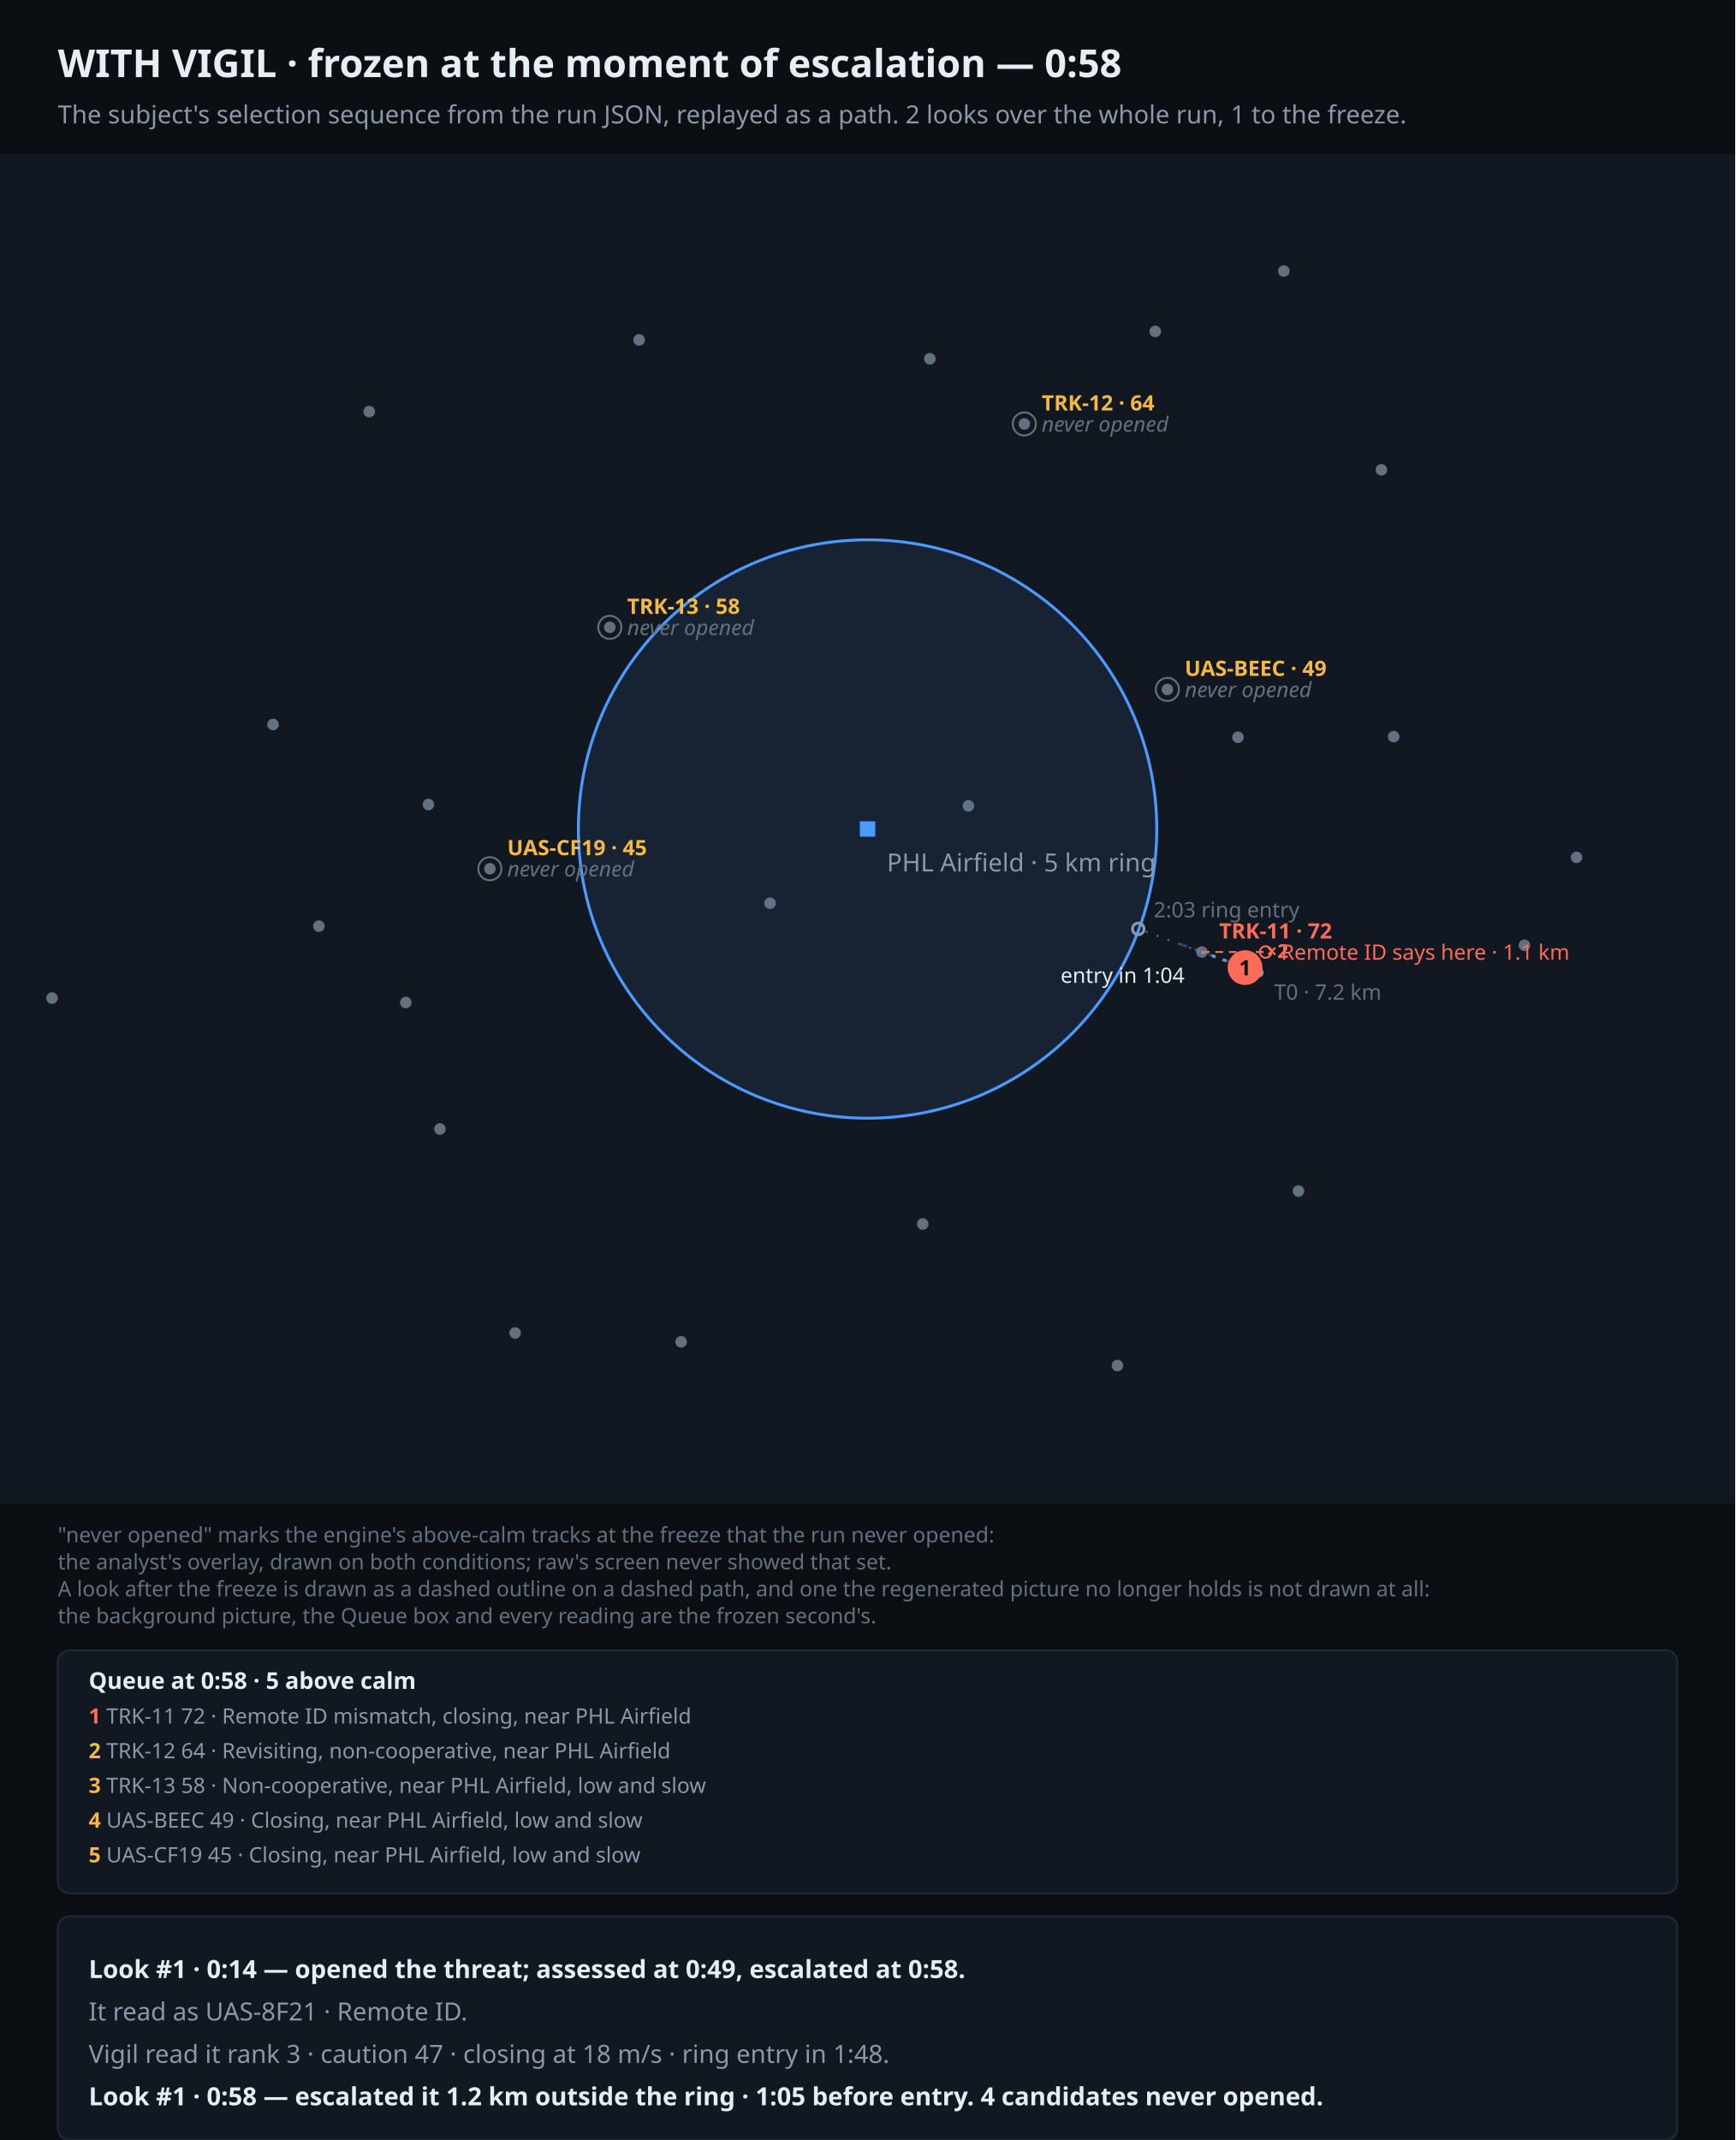
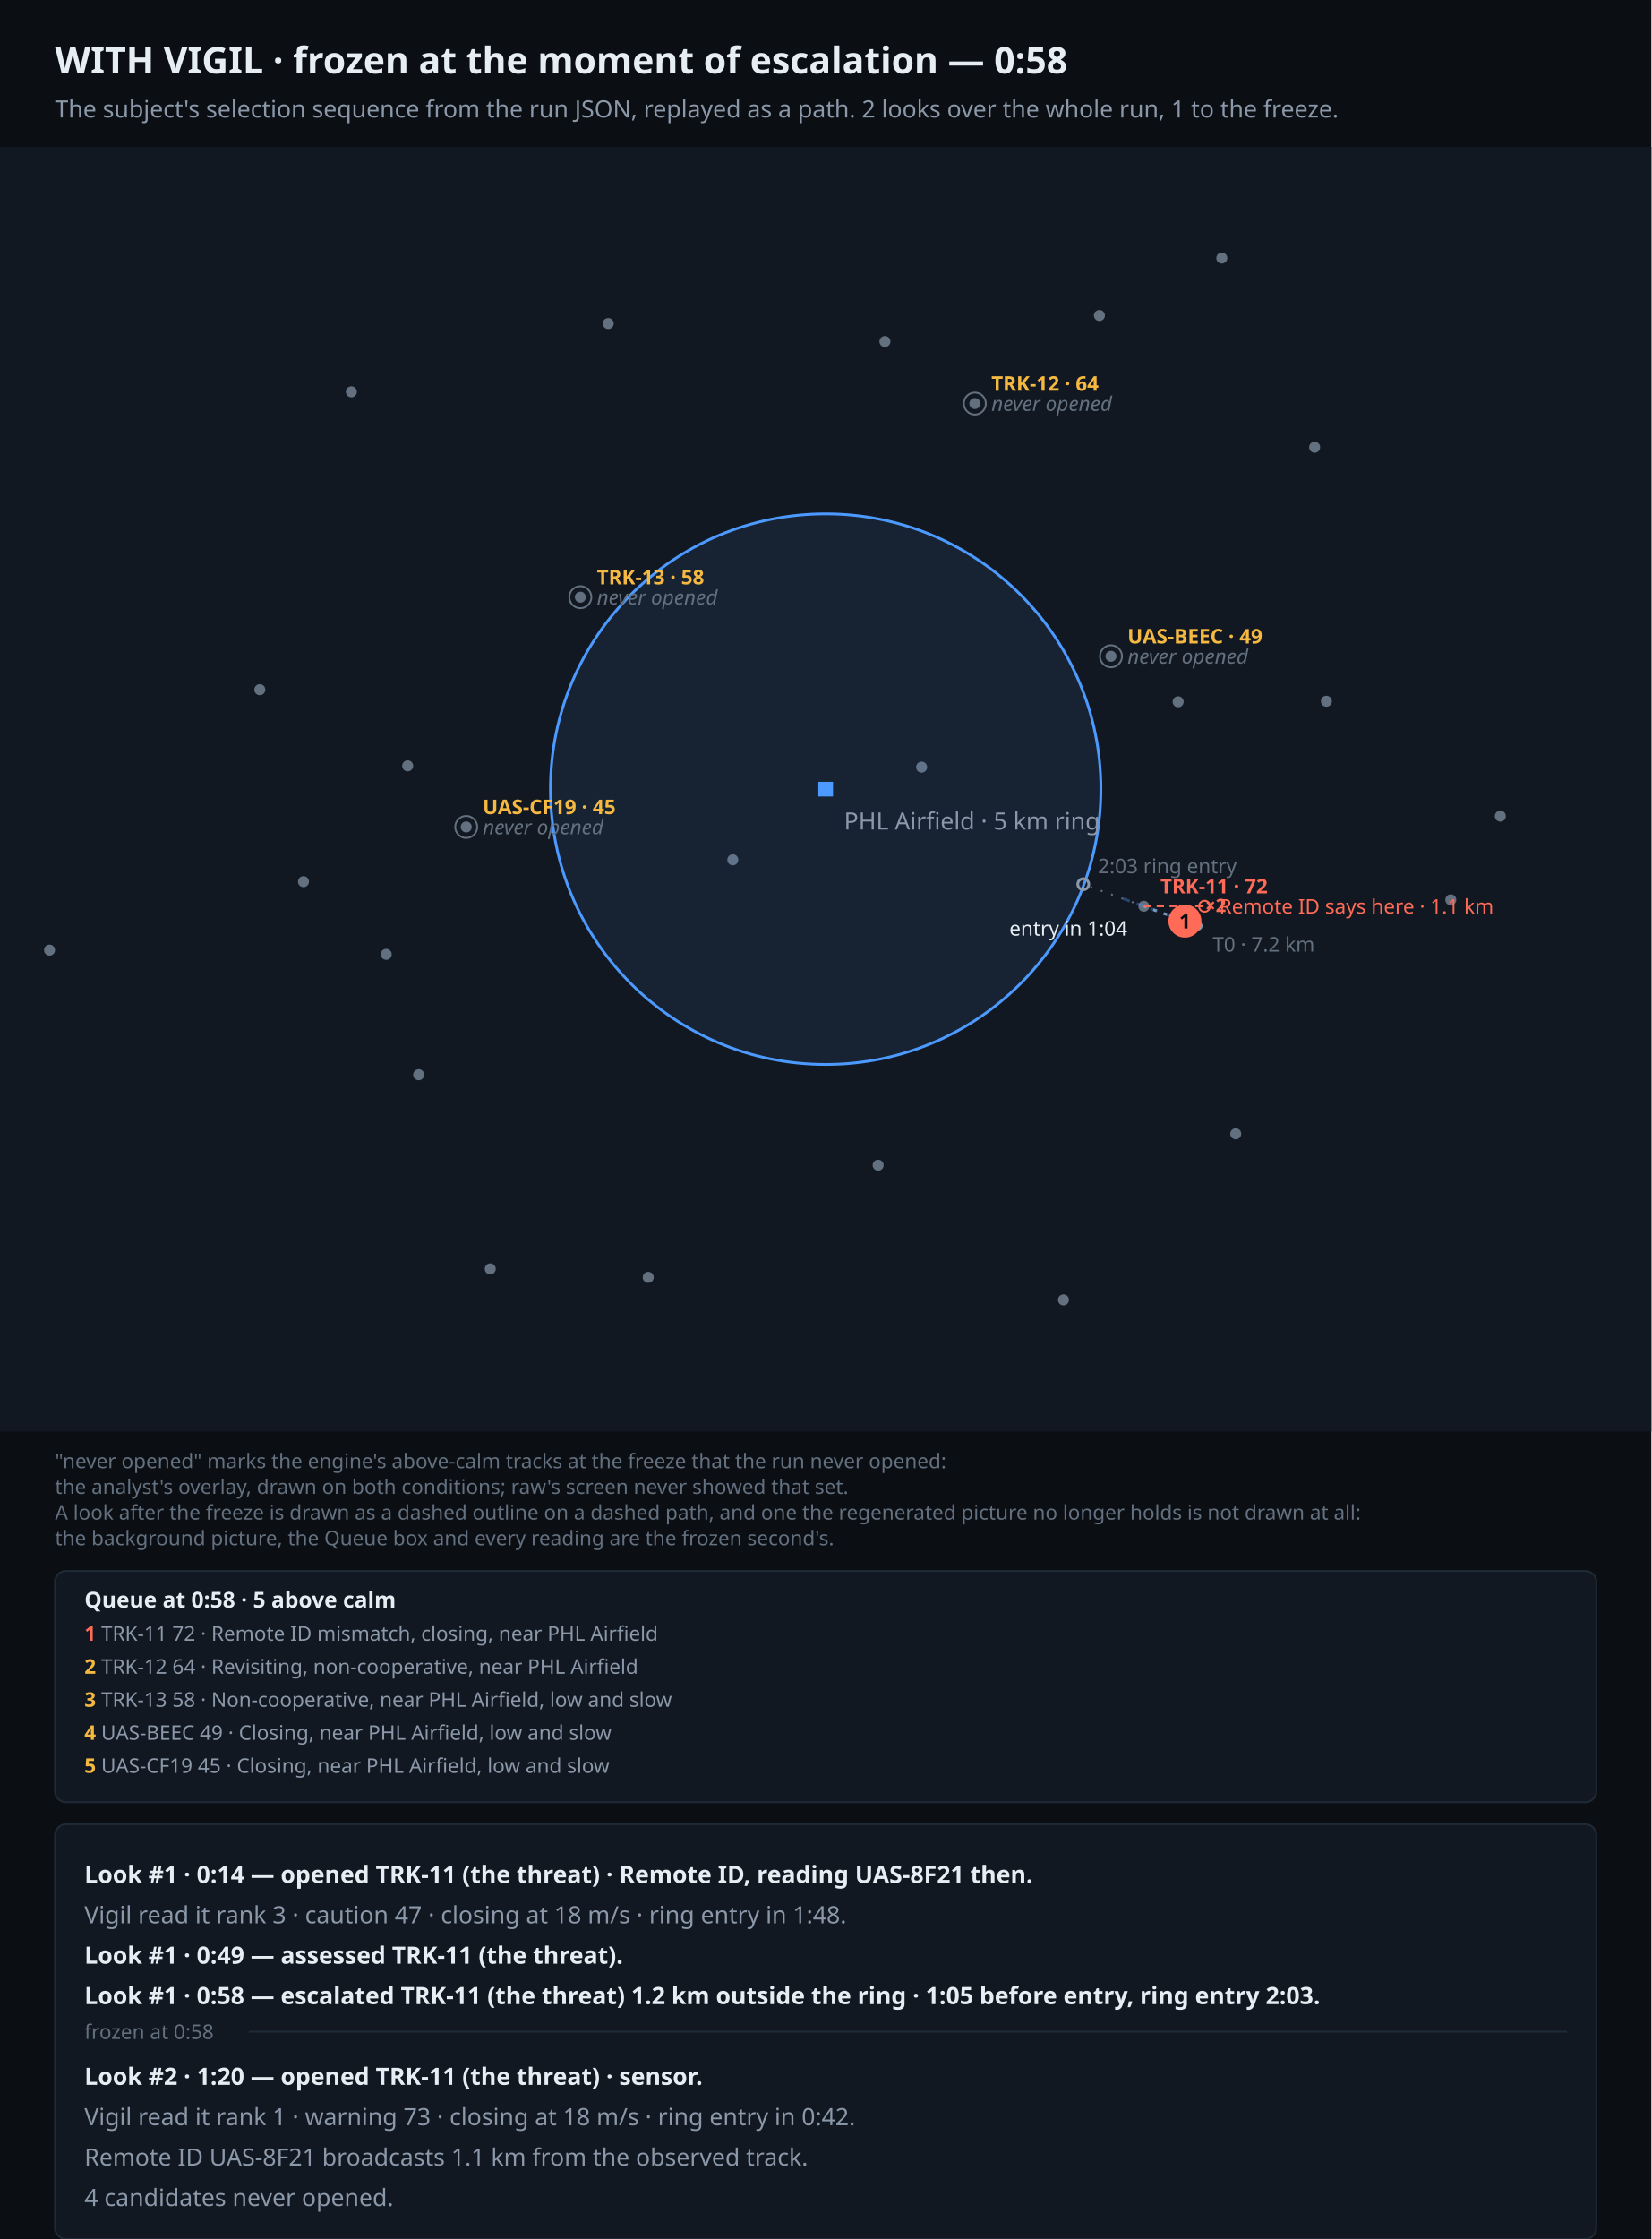
- <svg xmlns="http://www.w3.org/2000/svg" width="900" height="1110" viewBox="0 0 900 1110" data-subject="S04" data-scenario="02b" data-mode="vigil" data-run="1">
-   <rect width="900" height="1110" fill="#0b0f14" />
+ <svg xmlns="http://www.w3.org/2000/svg" width="900" height="1220" viewBox="0 0 900 1220" data-subject="S04" data-scenario="02b" data-mode="vigil" data-run="1">
+   <rect width="900" height="1220" fill="#0b0f14" />
  <text x="30" y="40" font-family="system-ui, sans-serif" class="title" font-size="20" font-weight="700" fill="#e6edf3">WITH VIGIL · frozen at the moment of escalation — 0:58</text>
  <text x="30" y="64" font-family="system-ui, sans-serif" class="subtitle" font-size="13" fill="#8b98a9">The subject's selection sequence from the run JSON, replayed as a path. 2 looks over the whole run, 1 to the freeze.</text>
  <defs>
    <clipPath id="panel">
      <rect x="0" y="0" width="900" height="700" />
    </clipPath>
  </defs>
  <g class="map" transform="translate(0 80)" clip-path="url(#panel)">
    <rect width="900" height="700" fill="#121821" />
    <circle class="track" data-id="adsb-a33716" cx="502.3" cy="338" r="3" fill="#63707f" />
    <circle class="track" data-id="adsb-a3b796" cx="210.5" cy="440" r="3" fill="#63707f" />
    <circle class="track" data-id="adsb-a43667" cx="399.4" cy="388.5" r="3" fill="#63707f" />
    <circle class="track" data-id="adsb-a7c7f2" cx="817.7" cy="364.7" r="3" fill="#63707f" />
    <circle class="track" data-id="adsb-a8021b" cx="642.1" cy="302.4" r="3" fill="#63707f" />
    <circle class="track" data-id="adsb-aa08fb" cx="665.9" cy="60.6" r="3" fill="#63707f" />
    <circle class="track" data-id="inject-11" cx="623.4" cy="413.8" r="3" fill="#63707f" />
    <circle class="track" data-id="inject-12" cx="531.3" cy="139.9" r="3" fill="#63707f" />
    <circle class="track" data-id="inject-13" cx="316.3" cy="245.4" r="3" fill="#63707f" />
    <circle class="track" data-id="inject-15" cx="27" cy="437.7" r="3" fill="#63707f" />
    <circle class="track" data-id="inject-17" cx="605.5" cy="277.6" r="3" fill="#63707f" />
    <circle class="track" data-id="inject-20" cx="228.2" cy="505.6" r="3" fill="#63707f" />
    <circle class="track" data-id="inject-21" cx="165.4" cy="400.4" r="3" fill="#63707f" />
    <circle class="track" data-id="inject-22" cx="141.6" cy="295.8" r="3" fill="#63707f" />
    <circle class="track" data-id="inject-23" cx="191.5" cy="133.5" r="3" fill="#63707f" />
    <circle class="track" data-id="inject-24" cx="331.5" cy="96.3" r="3" fill="#63707f" />
    <circle class="track" data-id="inject-26" cx="599.2" cy="91.9" r="3" fill="#63707f" />
    <circle class="track" data-id="inject-27" cx="716.5" cy="163.7" r="3" fill="#63707f" />
    <circle class="track" data-id="inject-28" cx="722.9" cy="302.1" r="3" fill="#63707f" />
    <circle class="track" data-id="inject-29" cx="790.7" cy="410.3" r="3" fill="#63707f" />
    <circle class="track" data-id="inject-30" cx="673.5" cy="537.8" r="3" fill="#63707f" />
    <circle class="track" data-id="inject-31" cx="579.6" cy="628.3" r="3" fill="#63707f" />
    <circle class="track" data-id="inject-33" cx="353.3" cy="616" r="3" fill="#63707f" />
    <circle class="track" data-id="inject-34" cx="267.2" cy="611.4" r="3" fill="#63707f" />
    <circle class="track" data-id="inject-35" cx="478.6" cy="554.9" r="3" fill="#63707f" />
    <circle class="track" data-id="inject-37" cx="254.1" cy="370.6" r="3" fill="#63707f" />
    <circle class="track" data-id="inject-38" cx="482.3" cy="106.1" r="3" fill="#63707f" />
    <circle class="track" data-id="inject-40" cx="222.2" cy="337.3" r="3" fill="#63707f" />
    <circle class="ring" cx="450" cy="350" r="150" fill="#4c9aff" fill-opacity="0.08" stroke="#4c9aff" stroke-width="1.5" />
    <rect x="446" y="346" width="8" height="8" fill="#4c9aff" />
    <text x="460" y="372" font-family="system-ui, sans-serif" font-size="13" fill="#8b98a9">PHL Airfield · 5 km ring</text>
    <polyline points="652.9,424.5 652.4,424.3 651.9,424.1 651.4,423.9 650.9,423.8 650.4,423.6 649.8,423.4 649.3,423.2 648.8,423 648.3,422.8 647.8,422.7 647.3,422.5 646.8,422.3 646.3,422.1 645.8,421.9 645.3,421.7 644.8,421.5 644.3,421.4 643.7,421.2 643.2,421 642.7,420.8 642.2,420.6 641.7,420.4 641.2,420.3 640.7,420.1 640.2,419.9 639.7,419.7 639.2,419.5 638.7,419.3 638.2,419.2 637.6,419 637.1,418.8 636.6,418.6 636.1,418.4 635.6,418.2 635.1,418 634.6,417.9 634.1,417.7 633.6,417.5 633.1,417.3 632.6,417.1 632.1,416.9 631.5,416.8 631,416.6 630.5,416.4 630,416.2 629.5,416 629,415.8 628.5,415.7 628,415.5 627.5,415.3 627,415.1 626.5,414.9 626,414.7 625.4,414.6 624.9,414.4 624.4,414.2 623.9,414 623.4,413.8" fill="none" class="trail" stroke="#8b98a9" stroke-width="1.5" stroke-dasharray="2 4" />
    <polyline points="623.4,413.8 622.9,413.6 622.4,413.4 621.9,413.3 621.4,413.1 620.9,412.9 620.4,412.7 619.9,412.5 619.3,412.3 618.8,412.1 618.3,411.9 617.8,411.8 617.3,411.6 616.8,411.4 616.3,411.2 615.8,411 615.3,410.8 614.8,410.7 614.3,410.5 613.8,410.3 613.2,410.1 612.7,409.9 612.2,409.7 611.7,409.6 611.2,409.4 610.7,409.2 610.2,409 609.7,408.8 609.2,408.6 608.7,408.4 608.2,408.3 607.7,408.1 607.1,407.9 606.6,407.7 606.1,407.5 605.6,407.3 605.1,407.2 604.6,407 604.1,406.8 603.6,406.6 603.1,406.4 602.6,406.2 602.1,406.1 601.6,405.9 601,405.7 600.5,405.5 600,405.3 599.5,405.1 599,405 598.5,404.8 598,404.6 597.5,404.4 597,404.2 596.5,404 596,403.8 595.5,403.7 594.9,403.5 594.4,403.3 593.9,403.1 593.4,402.9 592.9,402.7 592.4,402.6 591.9,402.4 591.4,402.2 590.9,402 590.4,401.8" fill="none" class="trail-ahead" stroke="#63707f" stroke-width="1" stroke-dasharray="1 5" />
    <circle class="trail-first" cx="652.9" cy="424.5" r="2.5" fill="#8b98a9" />
    <text x="660.9" y="438.5" font-family="system-ui, sans-serif" font-size="11" fill="#63707f">T0 · 7.2 km</text>
    <circle class="entry" cx="590.4" cy="401.8" r="3" fill="none" stroke="#8b98a9" stroke-width="1.5" />
    <text x="598.4" y="395.8" font-family="system-ui, sans-serif" font-size="11" fill="#63707f">2:03 ring entry</text>
    <circle class="never-opened" data-id="inject-12" cx="531.3" cy="139.9" r="6" fill="none" stroke="#63707f" stroke-width="1" />
    <text x="540.3" y="143.9" font-family="system-ui, sans-serif" font-size="11" font-style="italic" fill="#63707f">never opened</text>
    <circle class="never-opened" data-id="inject-13" cx="316.3" cy="245.4" r="6" fill="none" stroke="#63707f" stroke-width="1" />
    <text x="325.3" y="249.4" font-family="system-ui, sans-serif" font-size="11" font-style="italic" fill="#63707f">never opened</text>
    <circle class="never-opened" data-id="inject-17" cx="605.5" cy="277.6" r="6" fill="none" stroke="#63707f" stroke-width="1" />
    <text x="614.5" y="281.6" font-family="system-ui, sans-serif" font-size="11" font-style="italic" fill="#63707f">never opened</text>
    <circle class="never-opened" data-id="inject-37" cx="254.1" cy="370.6" r="6" fill="none" stroke="#63707f" stroke-width="1" />
    <text x="263.1" y="374.6" font-family="system-ui, sans-serif" font-size="11" font-style="italic" fill="#63707f">never opened</text>
    <polyline points="645.8,421.9 612.2,409.7" fill="none" class="path-late" stroke="#4c9aff" stroke-opacity="0.35" stroke-width="1.5" stroke-dasharray="4 4" />
    <circle class="hop" data-k="1" data-visits="2" data-id="inject-11" data-t="14" cx="645.8" cy="421.9" r="9" fill="#ff6b57" />
    <text x="645.8" y="425.9" font-family="system-ui, sans-serif" font-size="11" font-weight="700" text-anchor="middle" fill="#0b0f14">1</text>
    <text x="656.8" y="416.9" font-family="system-ui, sans-serif" class="hop-visits" data-id="inject-11" font-size="10" font-weight="700" fill="#ff6b57">×2</text>
    <text x="632.4" y="406.8" font-family="system-ui, sans-serif" class="vigil-label" data-id="inject-11" font-size="11" font-weight="600" fill="#ff6b57">TRK-11 · 72</text>
    <text x="540.3" y="132.9" font-family="system-ui, sans-serif" class="vigil-label" data-id="inject-12" font-size="11" font-weight="600" fill="#f5b942">TRK-12 · 64</text>
    <text x="325.3" y="238.4" font-family="system-ui, sans-serif" class="vigil-label" data-id="inject-13" font-size="11" font-weight="600" fill="#f5b942">TRK-13 · 58</text>
    <text x="614.5" y="270.6" font-family="system-ui, sans-serif" class="vigil-label" data-id="inject-17" font-size="11" font-weight="600" fill="#f5b942">UAS-BEEC · 49</text>
    <text x="263.1" y="363.6" font-family="system-ui, sans-serif" class="vigil-label" data-id="inject-37" font-size="11" font-weight="600" fill="#f5b942">UAS-CF19 · 45</text>
    <line class="vigil-mismatch" data-id="inject-11" x1="623.4" y1="413.8" x2="656.5" y2="413.8" stroke="#ff6b57" stroke-width="1" stroke-dasharray="4 3" />
    <circle class="vigil-broadcast" data-id="inject-11" cx="656.5" cy="413.8" r="3" fill="none" stroke="#ff6b57" stroke-width="1" />
    <text x="664.5" y="417.8" font-family="system-ui, sans-serif" class="vigil-mismatch-label" font-size="11" fill="#ff6b57">Remote ID says here · 1.1 km</text>
    <text x="614.4" y="429.8" font-family="system-ui, sans-serif" class="vigil-entry" data-id="inject-11" font-size="11" text-anchor="end" fill="#e6edf3">entry in 1:04</text>
  </g>
  <text x="30" y="800" font-family="system-ui, sans-serif" class="footnote" font-size="11" fill="#63707f">"never opened" marks the engine's above-calm tracks at the freeze that the run never opened:</text>
  <text x="30" y="814" font-family="system-ui, sans-serif" class="footnote" font-size="11" fill="#63707f">the analyst's overlay, drawn on both conditions; raw's screen never showed that set.</text>
  <text x="30" y="828" font-family="system-ui, sans-serif" class="footnote" font-size="11" fill="#63707f">A look after the freeze is drawn as a dashed outline on a dashed path, and one the regenerated picture no longer holds is not drawn at all:</text>
  <text x="30" y="842" font-family="system-ui, sans-serif" class="footnote" font-size="11" fill="#63707f">the background picture, the Queue box and every reading are the frozen second's.</text>
  <rect class="vigil-queue" x="30" y="856" width="840" height="126" rx="6" fill="#121821" stroke="#1f2a37" />
  <text x="46" y="876" font-family="system-ui, sans-serif" class="vigil-queue-title" font-size="12" font-weight="700" fill="#e6edf3">Queue at 0:58 · 5 above calm</text>
  <text x="46" y="894" font-family="system-ui, sans-serif" class="vigil-queue-line" data-id="inject-11" font-size="11" fill="#8b98a9">
    <tspan font-weight="700" fill="#ff6b57">1</tspan> TRK-11 72 · Remote ID mismatch, closing, near PHL Airfield</text>
  <text x="46" y="912" font-family="system-ui, sans-serif" class="vigil-queue-line" data-id="inject-12" font-size="11" fill="#8b98a9">
    <tspan font-weight="700" fill="#f5b942">2</tspan> TRK-12 64 · Revisiting, non-cooperative, near PHL Airfield</text>
  <text x="46" y="930" font-family="system-ui, sans-serif" class="vigil-queue-line" data-id="inject-13" font-size="11" fill="#8b98a9">
    <tspan font-weight="700" fill="#f5b942">3</tspan> TRK-13 58 · Non-cooperative, near PHL Airfield, low and slow</text>
  <text x="46" y="948" font-family="system-ui, sans-serif" class="vigil-queue-line" data-id="inject-17" font-size="11" fill="#8b98a9">
    <tspan font-weight="700" fill="#f5b942">4</tspan> UAS-BEEC 49 · Closing, near PHL Airfield, low and slow</text>
  <text x="46" y="966" font-family="system-ui, sans-serif" class="vigil-queue-line" data-id="inject-37" font-size="11" fill="#8b98a9">
    <tspan font-weight="700" fill="#f5b942">5</tspan> UAS-CF19 45 · Closing, near PHL Airfield, low and slow</text>
-   <rect x="30" y="994" width="840" height="116" rx="6" fill="#121821" stroke="#1f2a37" />
-   <text x="46" y="1026" font-family="system-ui, sans-serif" class="caption" font-size="13" font-weight="600" fill="#e6edf3">Look #1 · 0:14 — opened the threat; assessed at 0:49, escalated at 0:58.</text>
-   <text x="46" y="1048" font-family="system-ui, sans-serif" class="caption" font-size="13" fill="#8b98a9">It read as UAS-8F21 · Remote ID.</text>
-   <text x="46" y="1070" font-family="system-ui, sans-serif" class="caption" font-size="13" fill="#8b98a9">Vigil read it rank 3 · caution 47 · closing at 18 m/s · ring entry in 1:48.</text>
-   <text x="46" y="1092" font-family="system-ui, sans-serif" class="caption" font-size="13" font-weight="600" fill="#e6edf3">Look #1 · 0:58 — escalated it 1.2 km outside the ring · 1:05 before entry. 4 candidates never opened.</text>
+   <rect x="30" y="994" width="840" height="226" rx="6" fill="#121821" stroke="#1f2a37" />
+   <text x="46" y="1026" font-family="system-ui, sans-serif" class="caption" font-size="13" font-weight="600" fill="#e6edf3">Look #1 · 0:14 — opened TRK-11 (the threat) · Remote ID, reading UAS-8F21 then.</text>
+   <text x="46" y="1048" font-family="system-ui, sans-serif" class="caption" font-size="13" fill="#8b98a9">Vigil read it rank 3 · caution 47 · closing at 18 m/s · ring entry in 1:48.</text>
+   <text x="46" y="1070" font-family="system-ui, sans-serif" class="caption" font-size="13" font-weight="600" fill="#e6edf3">Look #1 · 0:49 — assessed TRK-11 (the threat).</text>
+   <text x="46" y="1092" font-family="system-ui, sans-serif" class="caption" font-size="13" font-weight="600" fill="#e6edf3">Look #1 · 0:58 — escalated TRK-11 (the threat) 1.2 km outside the ring · 1:05 before entry, ring entry 2:03.</text>
+   <text x="46" y="1111" font-family="system-ui, sans-serif" class="caption-rule-label" font-size="11" fill="#63707f">frozen at 0:58</text>
+   <line class="caption-rule" x1="135.6" y1="1107" x2="854" y2="1107" stroke="#1f2a37" />
+   <text x="46" y="1136" font-family="system-ui, sans-serif" class="caption" font-size="13" font-weight="600" fill="#e6edf3">Look #2 · 1:20 — opened TRK-11 (the threat) · sensor.</text>
+   <text x="46" y="1158" font-family="system-ui, sans-serif" class="caption" font-size="13" fill="#8b98a9">Vigil read it rank 1 · warning 73 · closing at 18 m/s · ring entry in 0:42.</text>
+   <text x="46" y="1180" font-family="system-ui, sans-serif" class="caption" font-size="13" fill="#8b98a9">Remote ID UAS-8F21 broadcasts 1.1 km from the observed track.</text>
+   <text x="46" y="1202" font-family="system-ui, sans-serif" class="caption" font-size="13" fill="#8b98a9">4 candidates never opened.</text>
</svg>
